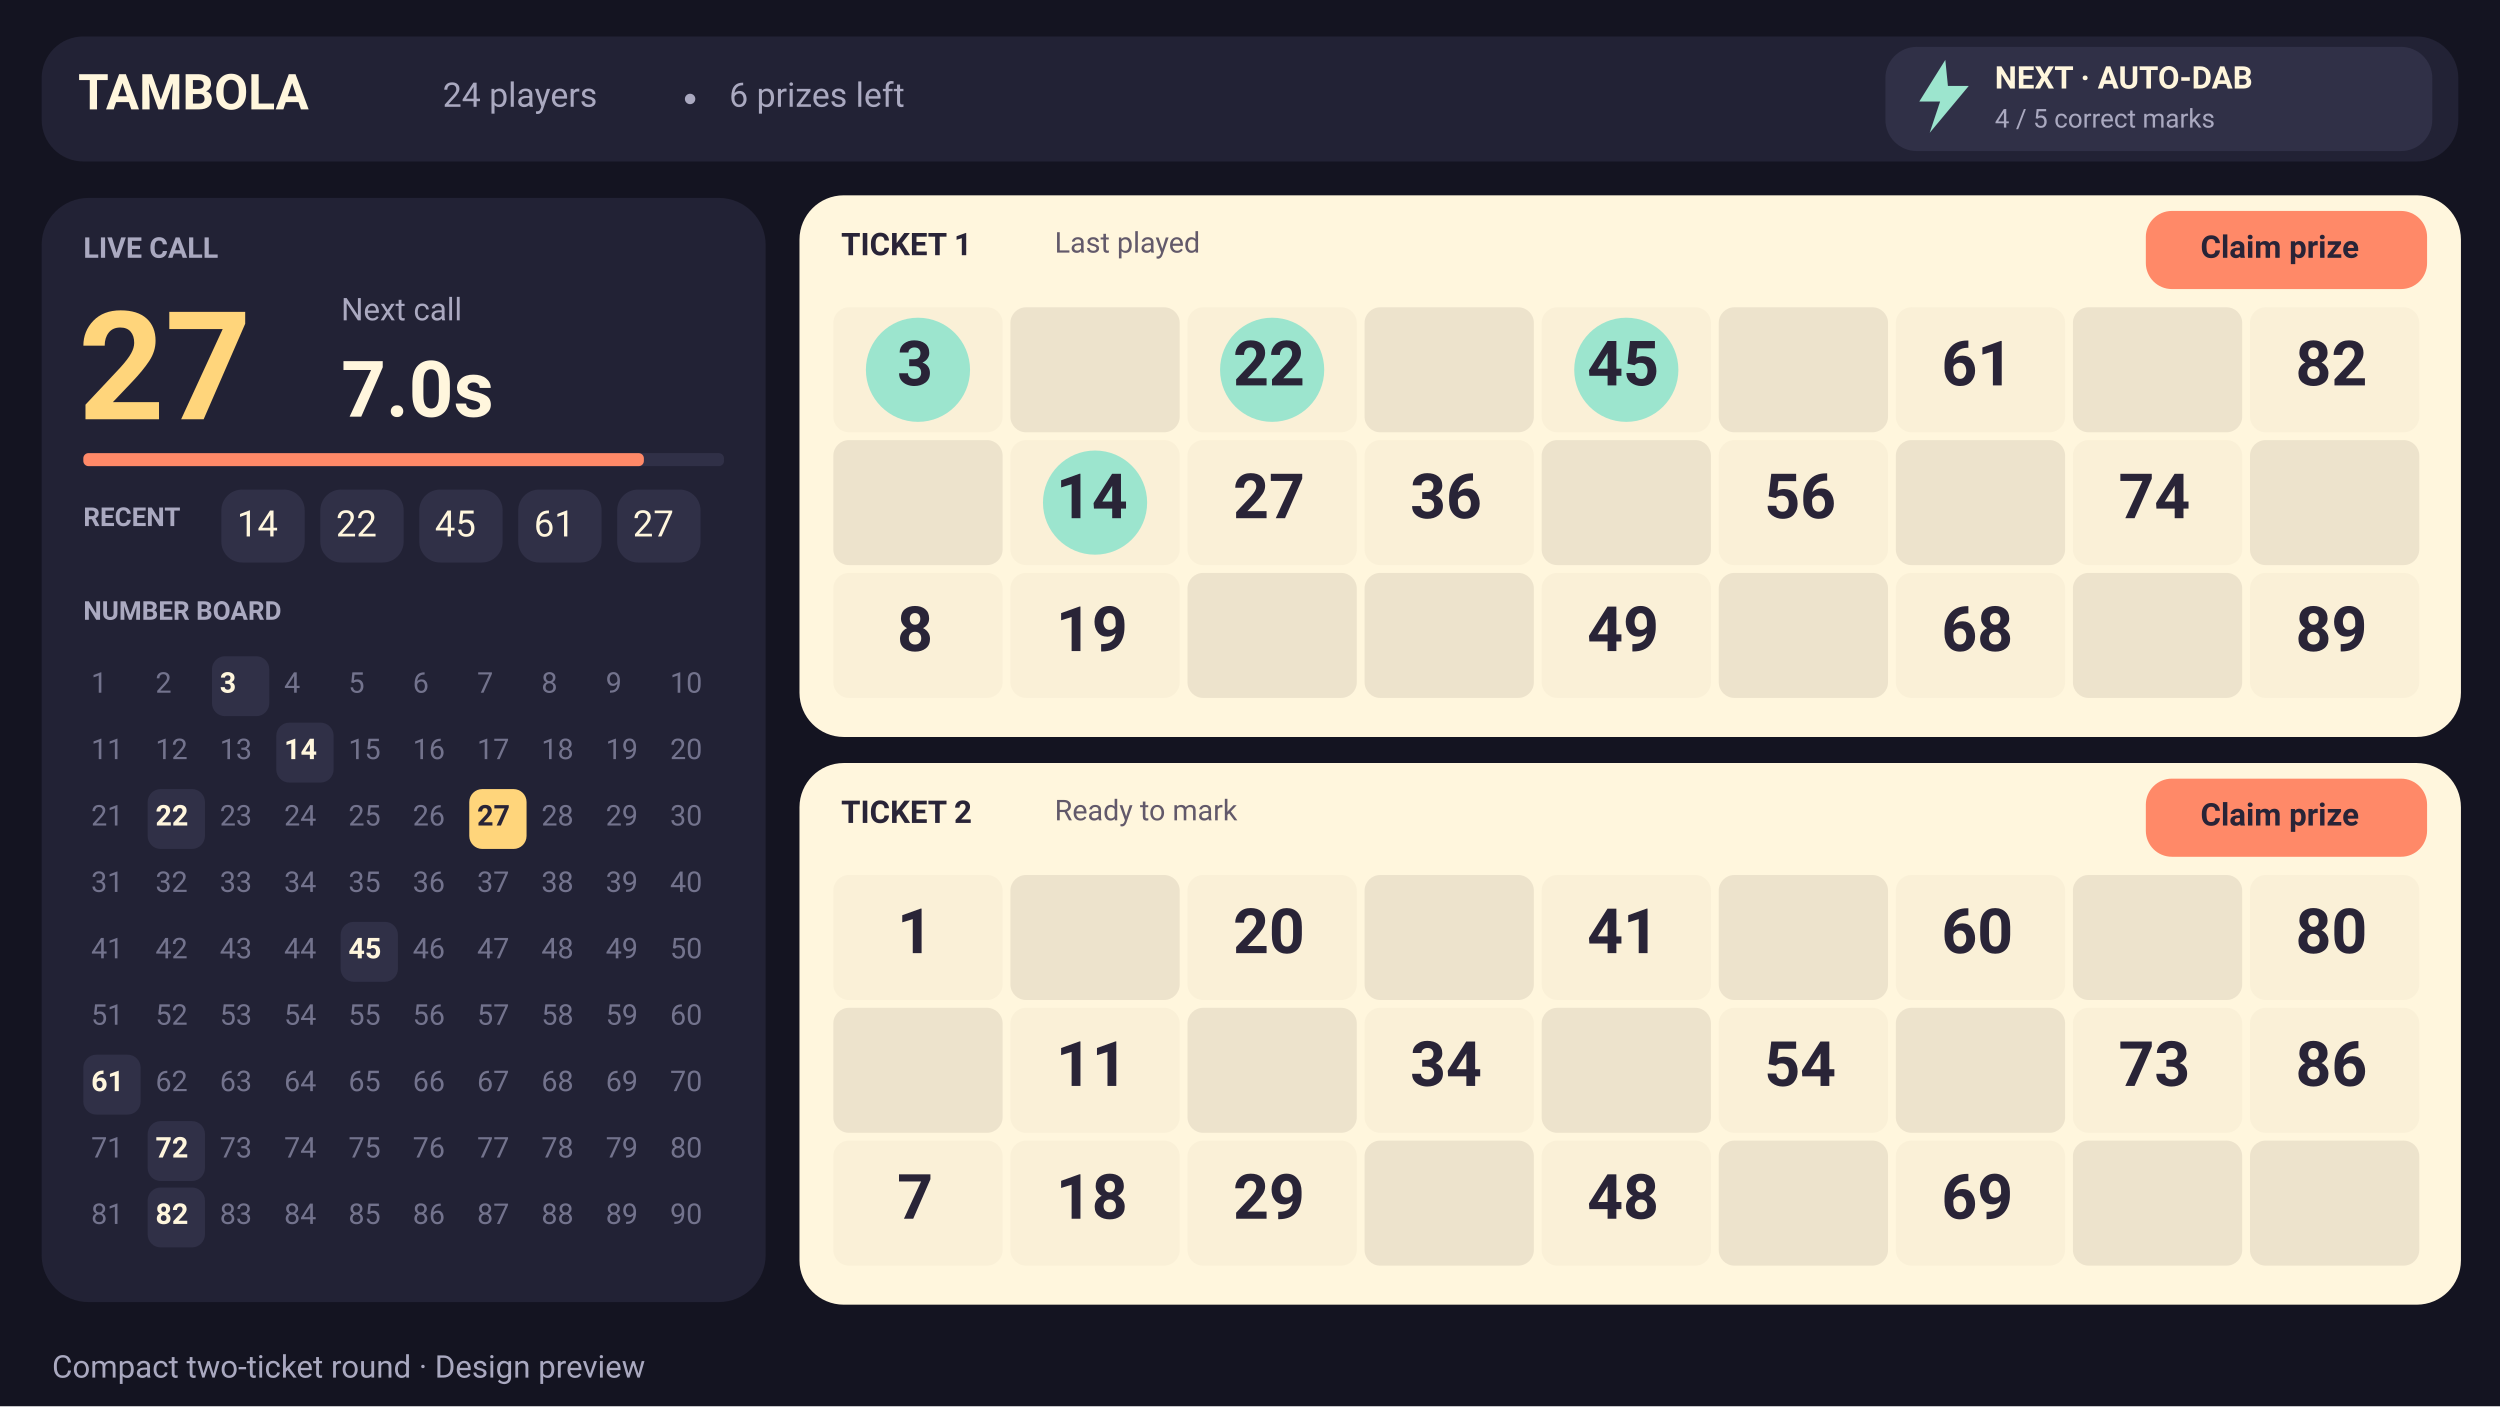
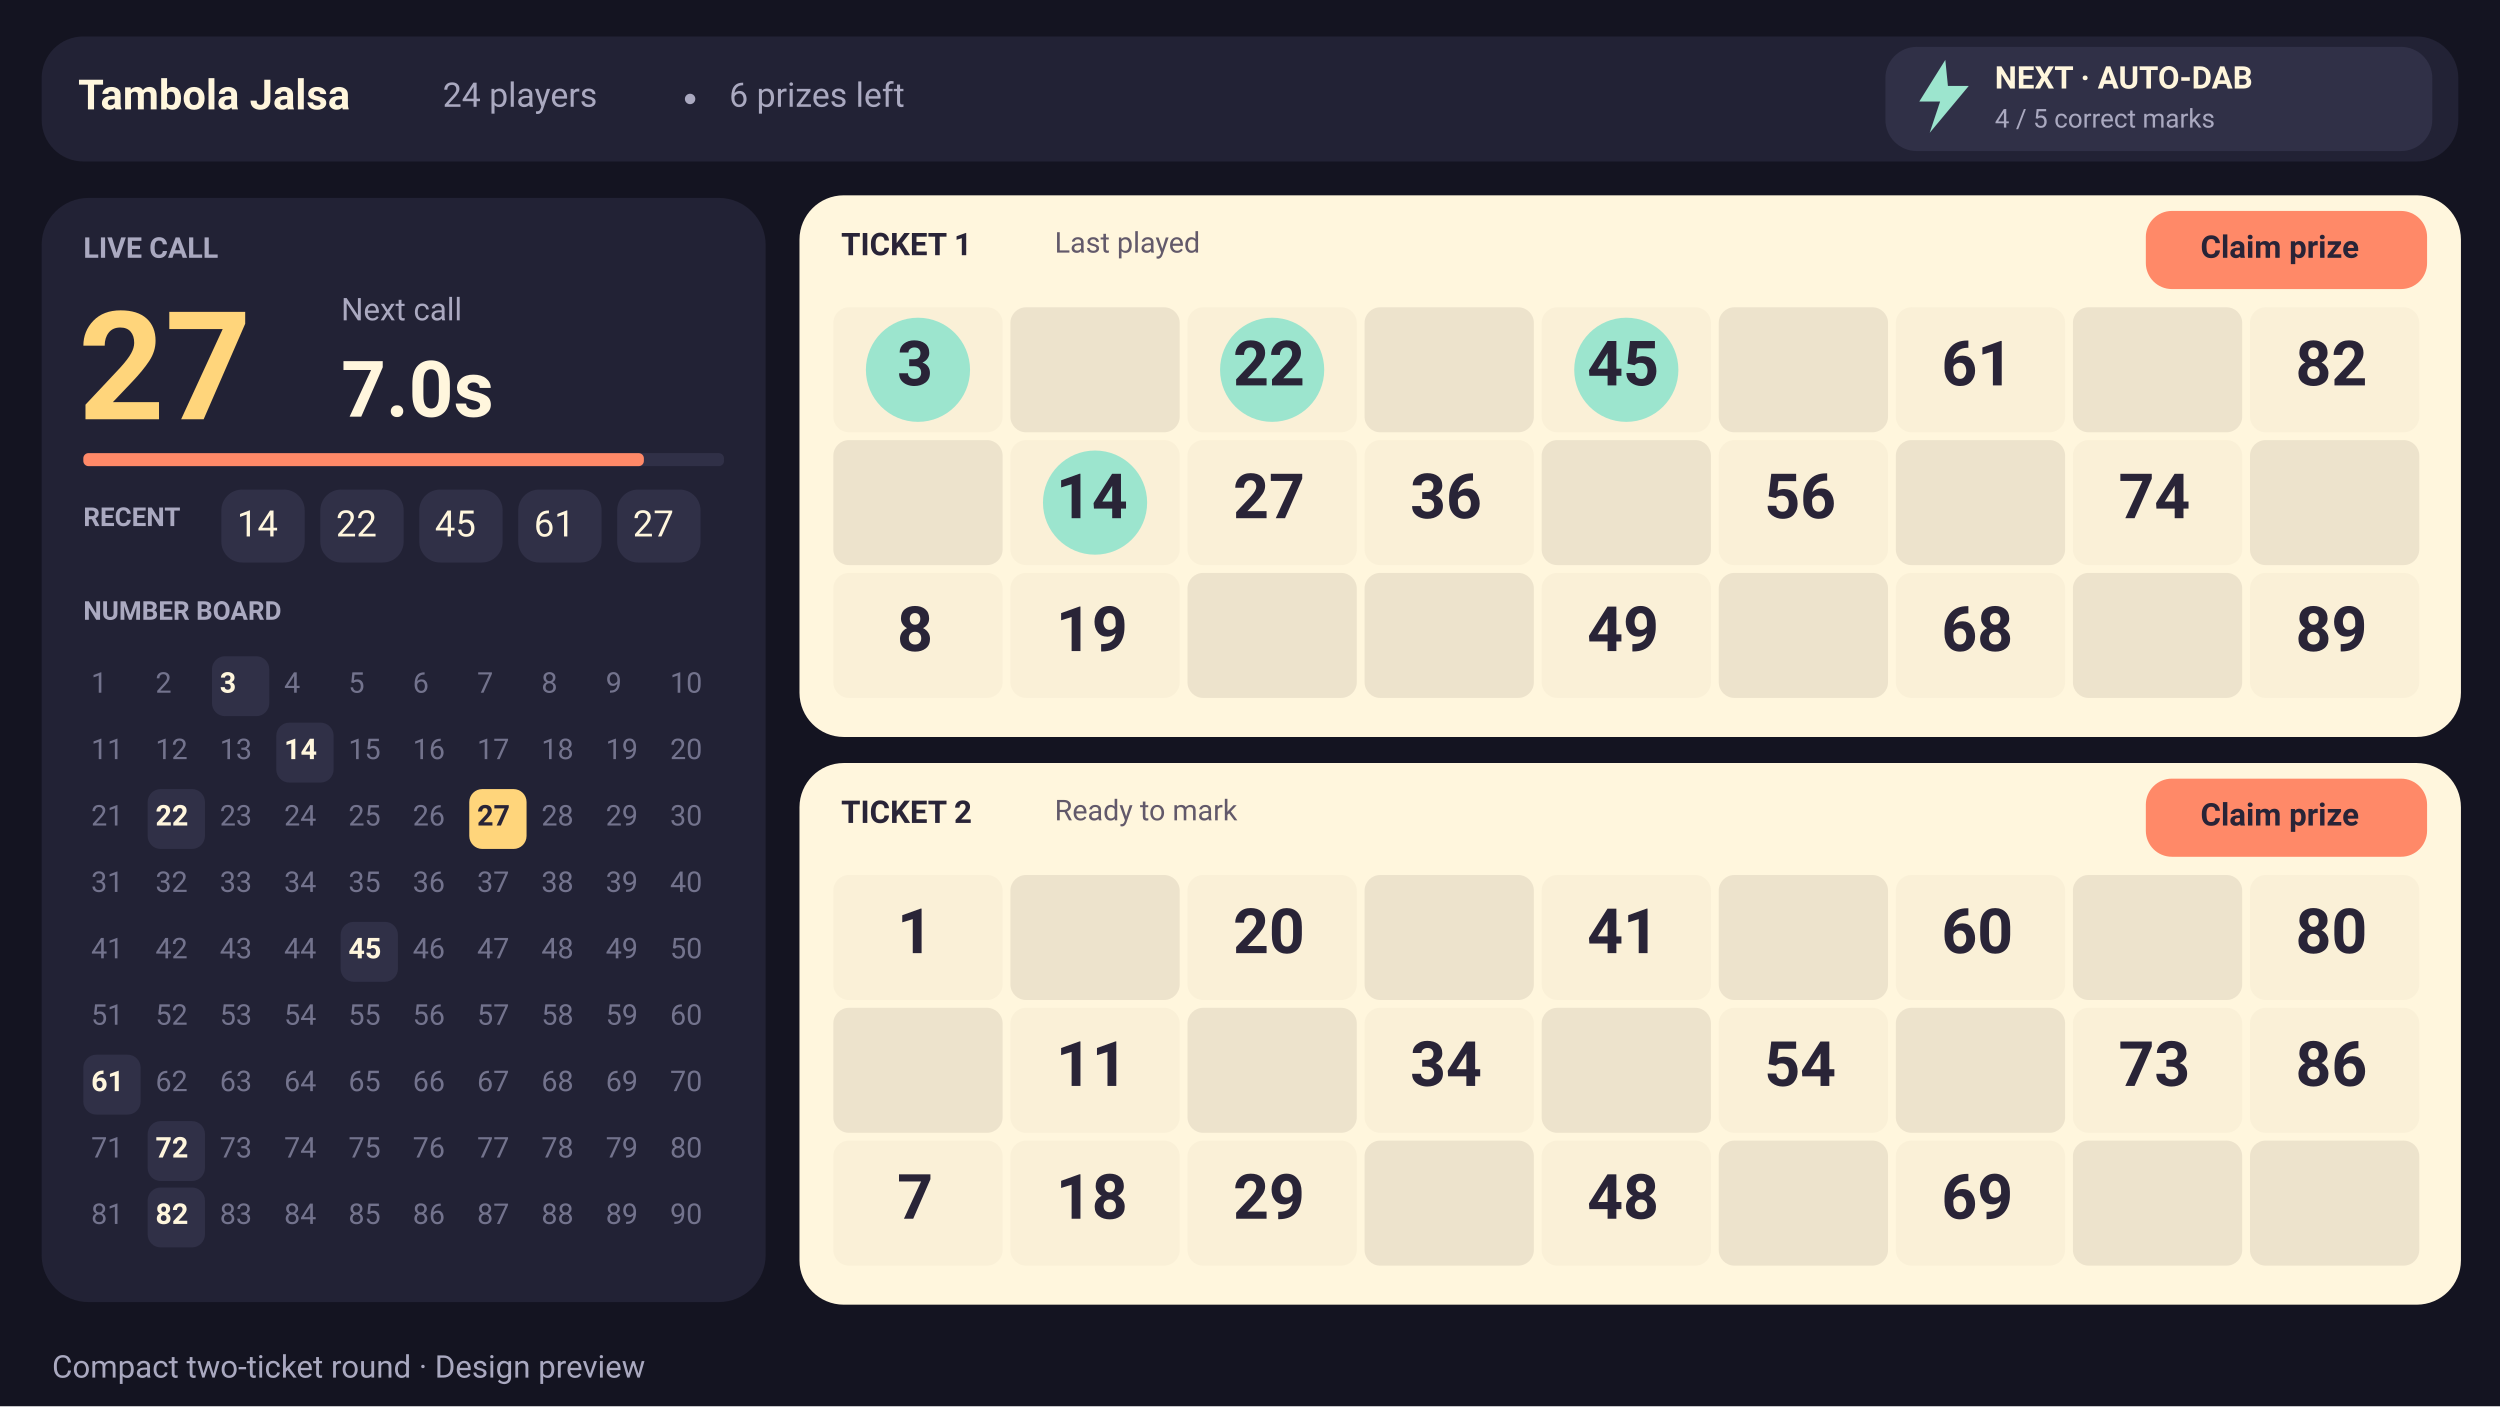
<svg xmlns="http://www.w3.org/2000/svg" width="960" height="540" viewBox="0 0 960 540">
  <rect width="960" height="540" fill="#141421" />
  <rect x="16" y="14" width="928" height="48" rx="16" fill="#222235" />
-   <text x="30" y="42" font-family="Segoe UI,Roboto,sans-serif" font-size="19" font-weight="700" fill="#FFF6DD">TAMBOLA</text>
+   <text x="30" y="42" font-family="Segoe UI,Roboto,sans-serif" font-size="16" font-weight="700" fill="#FFF6DD">Tambola Jalsa</text>
  <text x="170" y="41" font-family="Segoe UI,Roboto,sans-serif" font-size="13" font-weight="400" fill="#AAA9C0">24 players</text>
  <circle cx="265" cy="38" r="2" fill="#AAA9C0" />
  <text x="280" y="41" font-family="Segoe UI,Roboto,sans-serif" font-size="13" font-weight="400" fill="#AAA9C0">6 prizes left</text>
  <rect x="724" y="18" width="210" height="40" rx="12" fill="#303047" />
  <polygon points="747,23 737,39 745,39 741,51 756,33 748,33" fill="#9CE5CE" />
  <text x="766" y="34" font-family="Segoe UI,Roboto,sans-serif" font-size="12" font-weight="700" fill="#FFF6DD">NEXT · AUTO-DAB</text>
  <text x="766" y="49" font-family="Segoe UI,Roboto,sans-serif" font-size="10" font-weight="400" fill="#AAA9C0">4 / 5 correct marks</text>
  <rect x="16" y="76" width="278" height="424" rx="18" fill="#222235" />
  <text x="32" y="99" font-family="Segoe UI,Roboto,sans-serif" font-size="11" font-weight="700" fill="#AAA9C0">LIVE CALL</text>
  <text x="30" y="161" font-family="Segoe UI,Roboto,sans-serif" font-size="58" font-weight="700" fill="#FFD57B">27</text>
  <text x="131" y="123" font-family="Segoe UI,Roboto,sans-serif" font-size="12" font-weight="400" fill="#AAA9C0">Next call</text>
  <text x="131" y="160" font-family="Segoe UI,Roboto,sans-serif" font-size="30" font-weight="700" fill="#FFF6DD">7.0s</text>
  <rect x="32" y="174" width="246" height="5" rx="2" fill="#303047" />
  <rect x="32" y="174" width="215.25" height="5" rx="2" fill="#FF8968" />
  <text x="32" y="202" font-family="Segoe UI,Roboto,sans-serif" font-size="10" font-weight="700" fill="#AAA9C0">RECENT</text>
  <rect x="85" y="188" width="32" height="28" rx="8" fill="#303047" />
  <text x="91" y="206" font-family="Segoe UI,Roboto,sans-serif" font-size="14" font-weight="400" fill="#FFF6DD">14</text>
  <rect x="123" y="188" width="32" height="28" rx="8" fill="#303047" />
  <text x="129" y="206" font-family="Segoe UI,Roboto,sans-serif" font-size="14" font-weight="400" fill="#FFF6DD">22</text>
  <rect x="161" y="188" width="32" height="28" rx="8" fill="#303047" />
  <text x="167" y="206" font-family="Segoe UI,Roboto,sans-serif" font-size="14" font-weight="400" fill="#FFF6DD">45</text>
  <rect x="199" y="188" width="32" height="28" rx="8" fill="#303047" />
  <text x="205" y="206" font-family="Segoe UI,Roboto,sans-serif" font-size="14" font-weight="400" fill="#FFF6DD">61</text>
  <rect x="237" y="188" width="32" height="28" rx="8" fill="#303047" />
  <text x="243" y="206" font-family="Segoe UI,Roboto,sans-serif" font-size="14" font-weight="400" fill="#FFF6DD">27</text>
  <text x="32" y="238" font-family="Segoe UI,Roboto,sans-serif" font-size="10" font-weight="700" fill="#AAA9C0">NUMBER BOARD</text>
  <text x="35.0" y="266.0" font-family="Segoe UI,Roboto,sans-serif" font-size="11" font-weight="400" fill="#73738D">1</text>
  <text x="59.7" y="266.0" font-family="Segoe UI,Roboto,sans-serif" font-size="11" font-weight="400" fill="#73738D">2</text>
  <rect x="81.4" y="252.0" width="22" height="23" rx="5" fill="#303047" />
  <text x="84.4" y="266.0" font-family="Segoe UI,Roboto,sans-serif" font-size="11" font-weight="700" fill="#FFF6DD">3</text>
  <text x="109.1" y="266.0" font-family="Segoe UI,Roboto,sans-serif" font-size="11" font-weight="400" fill="#73738D">4</text>
  <text x="133.8" y="266.0" font-family="Segoe UI,Roboto,sans-serif" font-size="11" font-weight="400" fill="#73738D">5</text>
  <text x="158.5" y="266.0" font-family="Segoe UI,Roboto,sans-serif" font-size="11" font-weight="400" fill="#73738D">6</text>
  <text x="183.2" y="266.0" font-family="Segoe UI,Roboto,sans-serif" font-size="11" font-weight="400" fill="#73738D">7</text>
  <text x="207.9" y="266.0" font-family="Segoe UI,Roboto,sans-serif" font-size="11" font-weight="400" fill="#73738D">8</text>
  <text x="232.6" y="266.0" font-family="Segoe UI,Roboto,sans-serif" font-size="11" font-weight="400" fill="#73738D">9</text>
  <text x="257.3" y="266.0" font-family="Segoe UI,Roboto,sans-serif" font-size="11" font-weight="400" fill="#73738D">10</text>
  <text x="35.0" y="291.5" font-family="Segoe UI,Roboto,sans-serif" font-size="11" font-weight="400" fill="#73738D">11</text>
  <text x="59.7" y="291.5" font-family="Segoe UI,Roboto,sans-serif" font-size="11" font-weight="400" fill="#73738D">12</text>
  <text x="84.4" y="291.5" font-family="Segoe UI,Roboto,sans-serif" font-size="11" font-weight="400" fill="#73738D">13</text>
  <rect x="106.1" y="277.5" width="22" height="23" rx="5" fill="#303047" />
  <text x="109.1" y="291.5" font-family="Segoe UI,Roboto,sans-serif" font-size="11" font-weight="700" fill="#FFF6DD">14</text>
  <text x="133.8" y="291.5" font-family="Segoe UI,Roboto,sans-serif" font-size="11" font-weight="400" fill="#73738D">15</text>
  <text x="158.5" y="291.5" font-family="Segoe UI,Roboto,sans-serif" font-size="11" font-weight="400" fill="#73738D">16</text>
  <text x="183.2" y="291.5" font-family="Segoe UI,Roboto,sans-serif" font-size="11" font-weight="400" fill="#73738D">17</text>
  <text x="207.9" y="291.5" font-family="Segoe UI,Roboto,sans-serif" font-size="11" font-weight="400" fill="#73738D">18</text>
  <text x="232.6" y="291.5" font-family="Segoe UI,Roboto,sans-serif" font-size="11" font-weight="400" fill="#73738D">19</text>
  <text x="257.3" y="291.5" font-family="Segoe UI,Roboto,sans-serif" font-size="11" font-weight="400" fill="#73738D">20</text>
  <text x="35.0" y="317.0" font-family="Segoe UI,Roboto,sans-serif" font-size="11" font-weight="400" fill="#73738D">21</text>
  <rect x="56.7" y="303.0" width="22" height="23" rx="5" fill="#303047" />
  <text x="59.7" y="317.0" font-family="Segoe UI,Roboto,sans-serif" font-size="11" font-weight="700" fill="#FFF6DD">22</text>
  <text x="84.4" y="317.0" font-family="Segoe UI,Roboto,sans-serif" font-size="11" font-weight="400" fill="#73738D">23</text>
  <text x="109.1" y="317.0" font-family="Segoe UI,Roboto,sans-serif" font-size="11" font-weight="400" fill="#73738D">24</text>
  <text x="133.8" y="317.0" font-family="Segoe UI,Roboto,sans-serif" font-size="11" font-weight="400" fill="#73738D">25</text>
  <text x="158.5" y="317.0" font-family="Segoe UI,Roboto,sans-serif" font-size="11" font-weight="400" fill="#73738D">26</text>
  <rect x="180.2" y="303.0" width="22" height="23" rx="5" fill="#FFD57B" />
  <text x="183.2" y="317.0" font-family="Segoe UI,Roboto,sans-serif" font-size="11" font-weight="700" fill="#292437">27</text>
  <text x="207.9" y="317.0" font-family="Segoe UI,Roboto,sans-serif" font-size="11" font-weight="400" fill="#73738D">28</text>
  <text x="232.6" y="317.0" font-family="Segoe UI,Roboto,sans-serif" font-size="11" font-weight="400" fill="#73738D">29</text>
  <text x="257.3" y="317.0" font-family="Segoe UI,Roboto,sans-serif" font-size="11" font-weight="400" fill="#73738D">30</text>
  <text x="35.0" y="342.5" font-family="Segoe UI,Roboto,sans-serif" font-size="11" font-weight="400" fill="#73738D">31</text>
  <text x="59.7" y="342.5" font-family="Segoe UI,Roboto,sans-serif" font-size="11" font-weight="400" fill="#73738D">32</text>
  <text x="84.4" y="342.5" font-family="Segoe UI,Roboto,sans-serif" font-size="11" font-weight="400" fill="#73738D">33</text>
  <text x="109.1" y="342.5" font-family="Segoe UI,Roboto,sans-serif" font-size="11" font-weight="400" fill="#73738D">34</text>
  <text x="133.8" y="342.5" font-family="Segoe UI,Roboto,sans-serif" font-size="11" font-weight="400" fill="#73738D">35</text>
  <text x="158.5" y="342.5" font-family="Segoe UI,Roboto,sans-serif" font-size="11" font-weight="400" fill="#73738D">36</text>
  <text x="183.2" y="342.5" font-family="Segoe UI,Roboto,sans-serif" font-size="11" font-weight="400" fill="#73738D">37</text>
  <text x="207.9" y="342.5" font-family="Segoe UI,Roboto,sans-serif" font-size="11" font-weight="400" fill="#73738D">38</text>
  <text x="232.6" y="342.5" font-family="Segoe UI,Roboto,sans-serif" font-size="11" font-weight="400" fill="#73738D">39</text>
  <text x="257.3" y="342.5" font-family="Segoe UI,Roboto,sans-serif" font-size="11" font-weight="400" fill="#73738D">40</text>
  <text x="35.0" y="368.0" font-family="Segoe UI,Roboto,sans-serif" font-size="11" font-weight="400" fill="#73738D">41</text>
  <text x="59.7" y="368.0" font-family="Segoe UI,Roboto,sans-serif" font-size="11" font-weight="400" fill="#73738D">42</text>
  <text x="84.4" y="368.0" font-family="Segoe UI,Roboto,sans-serif" font-size="11" font-weight="400" fill="#73738D">43</text>
  <text x="109.1" y="368.0" font-family="Segoe UI,Roboto,sans-serif" font-size="11" font-weight="400" fill="#73738D">44</text>
  <rect x="130.8" y="354.0" width="22" height="23" rx="5" fill="#303047" />
  <text x="133.8" y="368.0" font-family="Segoe UI,Roboto,sans-serif" font-size="11" font-weight="700" fill="#FFF6DD">45</text>
  <text x="158.5" y="368.0" font-family="Segoe UI,Roboto,sans-serif" font-size="11" font-weight="400" fill="#73738D">46</text>
  <text x="183.2" y="368.0" font-family="Segoe UI,Roboto,sans-serif" font-size="11" font-weight="400" fill="#73738D">47</text>
  <text x="207.9" y="368.0" font-family="Segoe UI,Roboto,sans-serif" font-size="11" font-weight="400" fill="#73738D">48</text>
  <text x="232.6" y="368.0" font-family="Segoe UI,Roboto,sans-serif" font-size="11" font-weight="400" fill="#73738D">49</text>
  <text x="257.3" y="368.0" font-family="Segoe UI,Roboto,sans-serif" font-size="11" font-weight="400" fill="#73738D">50</text>
  <text x="35.0" y="393.5" font-family="Segoe UI,Roboto,sans-serif" font-size="11" font-weight="400" fill="#73738D">51</text>
  <text x="59.7" y="393.5" font-family="Segoe UI,Roboto,sans-serif" font-size="11" font-weight="400" fill="#73738D">52</text>
  <text x="84.4" y="393.5" font-family="Segoe UI,Roboto,sans-serif" font-size="11" font-weight="400" fill="#73738D">53</text>
  <text x="109.1" y="393.5" font-family="Segoe UI,Roboto,sans-serif" font-size="11" font-weight="400" fill="#73738D">54</text>
  <text x="133.8" y="393.5" font-family="Segoe UI,Roboto,sans-serif" font-size="11" font-weight="400" fill="#73738D">55</text>
  <text x="158.5" y="393.5" font-family="Segoe UI,Roboto,sans-serif" font-size="11" font-weight="400" fill="#73738D">56</text>
  <text x="183.2" y="393.5" font-family="Segoe UI,Roboto,sans-serif" font-size="11" font-weight="400" fill="#73738D">57</text>
  <text x="207.9" y="393.5" font-family="Segoe UI,Roboto,sans-serif" font-size="11" font-weight="400" fill="#73738D">58</text>
  <text x="232.6" y="393.5" font-family="Segoe UI,Roboto,sans-serif" font-size="11" font-weight="400" fill="#73738D">59</text>
  <text x="257.3" y="393.5" font-family="Segoe UI,Roboto,sans-serif" font-size="11" font-weight="400" fill="#73738D">60</text>
  <rect x="32.0" y="405.0" width="22" height="23" rx="5" fill="#303047" />
  <text x="35.0" y="419.0" font-family="Segoe UI,Roboto,sans-serif" font-size="11" font-weight="700" fill="#FFF6DD">61</text>
  <text x="59.7" y="419.0" font-family="Segoe UI,Roboto,sans-serif" font-size="11" font-weight="400" fill="#73738D">62</text>
  <text x="84.4" y="419.0" font-family="Segoe UI,Roboto,sans-serif" font-size="11" font-weight="400" fill="#73738D">63</text>
  <text x="109.1" y="419.0" font-family="Segoe UI,Roboto,sans-serif" font-size="11" font-weight="400" fill="#73738D">64</text>
  <text x="133.8" y="419.0" font-family="Segoe UI,Roboto,sans-serif" font-size="11" font-weight="400" fill="#73738D">65</text>
  <text x="158.5" y="419.0" font-family="Segoe UI,Roboto,sans-serif" font-size="11" font-weight="400" fill="#73738D">66</text>
  <text x="183.2" y="419.0" font-family="Segoe UI,Roboto,sans-serif" font-size="11" font-weight="400" fill="#73738D">67</text>
  <text x="207.9" y="419.0" font-family="Segoe UI,Roboto,sans-serif" font-size="11" font-weight="400" fill="#73738D">68</text>
  <text x="232.6" y="419.0" font-family="Segoe UI,Roboto,sans-serif" font-size="11" font-weight="400" fill="#73738D">69</text>
  <text x="257.3" y="419.0" font-family="Segoe UI,Roboto,sans-serif" font-size="11" font-weight="400" fill="#73738D">70</text>
  <text x="35.0" y="444.5" font-family="Segoe UI,Roboto,sans-serif" font-size="11" font-weight="400" fill="#73738D">71</text>
  <rect x="56.7" y="430.5" width="22" height="23" rx="5" fill="#303047" />
  <text x="59.7" y="444.5" font-family="Segoe UI,Roboto,sans-serif" font-size="11" font-weight="700" fill="#FFF6DD">72</text>
  <text x="84.4" y="444.5" font-family="Segoe UI,Roboto,sans-serif" font-size="11" font-weight="400" fill="#73738D">73</text>
  <text x="109.1" y="444.5" font-family="Segoe UI,Roboto,sans-serif" font-size="11" font-weight="400" fill="#73738D">74</text>
  <text x="133.8" y="444.5" font-family="Segoe UI,Roboto,sans-serif" font-size="11" font-weight="400" fill="#73738D">75</text>
  <text x="158.5" y="444.5" font-family="Segoe UI,Roboto,sans-serif" font-size="11" font-weight="400" fill="#73738D">76</text>
  <text x="183.2" y="444.5" font-family="Segoe UI,Roboto,sans-serif" font-size="11" font-weight="400" fill="#73738D">77</text>
  <text x="207.9" y="444.5" font-family="Segoe UI,Roboto,sans-serif" font-size="11" font-weight="400" fill="#73738D">78</text>
  <text x="232.6" y="444.5" font-family="Segoe UI,Roboto,sans-serif" font-size="11" font-weight="400" fill="#73738D">79</text>
  <text x="257.3" y="444.5" font-family="Segoe UI,Roboto,sans-serif" font-size="11" font-weight="400" fill="#73738D">80</text>
  <text x="35.0" y="470.0" font-family="Segoe UI,Roboto,sans-serif" font-size="11" font-weight="400" fill="#73738D">81</text>
  <rect x="56.7" y="456.0" width="22" height="23" rx="5" fill="#303047" />
  <text x="59.7" y="470.0" font-family="Segoe UI,Roboto,sans-serif" font-size="11" font-weight="700" fill="#FFF6DD">82</text>
  <text x="84.4" y="470.0" font-family="Segoe UI,Roboto,sans-serif" font-size="11" font-weight="400" fill="#73738D">83</text>
  <text x="109.1" y="470.0" font-family="Segoe UI,Roboto,sans-serif" font-size="11" font-weight="400" fill="#73738D">84</text>
  <text x="133.8" y="470.0" font-family="Segoe UI,Roboto,sans-serif" font-size="11" font-weight="400" fill="#73738D">85</text>
  <text x="158.5" y="470.0" font-family="Segoe UI,Roboto,sans-serif" font-size="11" font-weight="400" fill="#73738D">86</text>
  <text x="183.2" y="470.0" font-family="Segoe UI,Roboto,sans-serif" font-size="11" font-weight="400" fill="#73738D">87</text>
  <text x="207.9" y="470.0" font-family="Segoe UI,Roboto,sans-serif" font-size="11" font-weight="400" fill="#73738D">88</text>
  <text x="232.6" y="470.0" font-family="Segoe UI,Roboto,sans-serif" font-size="11" font-weight="400" fill="#73738D">89</text>
  <text x="257.3" y="470.0" font-family="Segoe UI,Roboto,sans-serif" font-size="11" font-weight="400" fill="#73738D">90</text>
  <rect x="308" y="76" width="636" height="206" rx="16" fill="#FFF6DD" stroke="#FFF6DD" stroke-width="2" />
  <text x="323" y="98" font-family="Segoe UI,Roboto,sans-serif" font-size="12" font-weight="700" fill="#292437">TICKET 1</text>
  <text x="405" y="97" font-family="Segoe UI,Roboto,sans-serif" font-size="11" font-weight="400" fill="#62596A">Last played</text>
  <rect x="824" y="81" width="108" height="30" rx="10" fill="#FF8968" />
  <text x="845" y="99" font-family="Segoe UI,Roboto,sans-serif" font-size="12" font-weight="700" fill="#292437">Claim prize</text>
  <rect x="320" y="118" width="65" height="48" rx="6" fill="#FAF0D7" />
  <circle cx="352.5" cy="142" r="20" fill="#9CE5CE" />
  <text x="344.5" y="148" font-family="Segoe UI,Roboto,sans-serif" font-size="24" font-weight="700" fill="#292437">3</text>
  <rect x="388" y="118" width="65" height="48" rx="6" fill="#EDE3CC" />
  <rect x="456" y="118" width="65" height="48" rx="6" fill="#FAF0D7" />
  <circle cx="488.5" cy="142" r="20" fill="#9CE5CE" />
  <text x="473.5" y="148" font-family="Segoe UI,Roboto,sans-serif" font-size="24" font-weight="700" fill="#292437">22</text>
  <rect x="524" y="118" width="65" height="48" rx="6" fill="#EDE3CC" />
  <rect x="592" y="118" width="65" height="48" rx="6" fill="#FAF0D7" />
  <circle cx="624.5" cy="142" r="20" fill="#9CE5CE" />
  <text x="609.5" y="148" font-family="Segoe UI,Roboto,sans-serif" font-size="24" font-weight="700" fill="#292437">45</text>
  <rect x="660" y="118" width="65" height="48" rx="6" fill="#EDE3CC" />
  <rect x="728" y="118" width="65" height="48" rx="6" fill="#FAF0D7" />
  <text x="745.5" y="148" font-family="Segoe UI,Roboto,sans-serif" font-size="24" font-weight="700" fill="#292437">61</text>
  <rect x="796" y="118" width="65" height="48" rx="6" fill="#EDE3CC" />
  <rect x="864" y="118" width="65" height="48" rx="6" fill="#FAF0D7" />
  <text x="881.5" y="148" font-family="Segoe UI,Roboto,sans-serif" font-size="24" font-weight="700" fill="#292437">82</text>
  <rect x="320" y="169" width="65" height="48" rx="6" fill="#EDE3CC" />
  <rect x="388" y="169" width="65" height="48" rx="6" fill="#FAF0D7" />
  <circle cx="420.5" cy="193" r="20" fill="#9CE5CE" />
  <text x="405.5" y="199" font-family="Segoe UI,Roboto,sans-serif" font-size="24" font-weight="700" fill="#292437">14</text>
  <rect x="456" y="169" width="65" height="48" rx="6" fill="#FAF0D7" />
  <text x="473.5" y="199" font-family="Segoe UI,Roboto,sans-serif" font-size="24" font-weight="700" fill="#292437">27</text>
  <rect x="524" y="169" width="65" height="48" rx="6" fill="#FAF0D7" />
  <text x="541.5" y="199" font-family="Segoe UI,Roboto,sans-serif" font-size="24" font-weight="700" fill="#292437">36</text>
  <rect x="592" y="169" width="65" height="48" rx="6" fill="#EDE3CC" />
  <rect x="660" y="169" width="65" height="48" rx="6" fill="#FAF0D7" />
  <text x="677.5" y="199" font-family="Segoe UI,Roboto,sans-serif" font-size="24" font-weight="700" fill="#292437">56</text>
  <rect x="728" y="169" width="65" height="48" rx="6" fill="#EDE3CC" />
  <rect x="796" y="169" width="65" height="48" rx="6" fill="#FAF0D7" />
  <text x="813.5" y="199" font-family="Segoe UI,Roboto,sans-serif" font-size="24" font-weight="700" fill="#292437">74</text>
  <rect x="864" y="169" width="65" height="48" rx="6" fill="#EDE3CC" />
  <rect x="320" y="220" width="65" height="48" rx="6" fill="#FAF0D7" />
  <text x="344.5" y="250" font-family="Segoe UI,Roboto,sans-serif" font-size="24" font-weight="700" fill="#292437">8</text>
  <rect x="388" y="220" width="65" height="48" rx="6" fill="#FAF0D7" />
  <text x="405.5" y="250" font-family="Segoe UI,Roboto,sans-serif" font-size="24" font-weight="700" fill="#292437">19</text>
  <rect x="456" y="220" width="65" height="48" rx="6" fill="#EDE3CC" />
  <rect x="524" y="220" width="65" height="48" rx="6" fill="#EDE3CC" />
  <rect x="592" y="220" width="65" height="48" rx="6" fill="#FAF0D7" />
  <text x="609.5" y="250" font-family="Segoe UI,Roboto,sans-serif" font-size="24" font-weight="700" fill="#292437">49</text>
  <rect x="660" y="220" width="65" height="48" rx="6" fill="#EDE3CC" />
  <rect x="728" y="220" width="65" height="48" rx="6" fill="#FAF0D7" />
  <text x="745.5" y="250" font-family="Segoe UI,Roboto,sans-serif" font-size="24" font-weight="700" fill="#292437">68</text>
  <rect x="796" y="220" width="65" height="48" rx="6" fill="#EDE3CC" />
  <rect x="864" y="220" width="65" height="48" rx="6" fill="#FAF0D7" />
  <text x="881.5" y="250" font-family="Segoe UI,Roboto,sans-serif" font-size="24" font-weight="700" fill="#292437">89</text>
  <rect x="308" y="294" width="636" height="206" rx="16" fill="#FFF6DD" stroke="#FFF6DD" stroke-width="2" />
  <text x="323" y="316" font-family="Segoe UI,Roboto,sans-serif" font-size="12" font-weight="700" fill="#292437">TICKET 2</text>
  <text x="405" y="315" font-family="Segoe UI,Roboto,sans-serif" font-size="11" font-weight="400" fill="#62596A">Ready to mark</text>
  <rect x="824" y="299" width="108" height="30" rx="10" fill="#FF8968" />
  <text x="845" y="317" font-family="Segoe UI,Roboto,sans-serif" font-size="12" font-weight="700" fill="#292437">Claim prize</text>
  <rect x="320" y="336" width="65" height="48" rx="6" fill="#FAF0D7" />
  <text x="344.5" y="366" font-family="Segoe UI,Roboto,sans-serif" font-size="24" font-weight="700" fill="#292437">1</text>
  <rect x="388" y="336" width="65" height="48" rx="6" fill="#EDE3CC" />
  <rect x="456" y="336" width="65" height="48" rx="6" fill="#FAF0D7" />
  <text x="473.5" y="366" font-family="Segoe UI,Roboto,sans-serif" font-size="24" font-weight="700" fill="#292437">20</text>
  <rect x="524" y="336" width="65" height="48" rx="6" fill="#EDE3CC" />
  <rect x="592" y="336" width="65" height="48" rx="6" fill="#FAF0D7" />
  <text x="609.5" y="366" font-family="Segoe UI,Roboto,sans-serif" font-size="24" font-weight="700" fill="#292437">41</text>
  <rect x="660" y="336" width="65" height="48" rx="6" fill="#EDE3CC" />
  <rect x="728" y="336" width="65" height="48" rx="6" fill="#FAF0D7" />
  <text x="745.5" y="366" font-family="Segoe UI,Roboto,sans-serif" font-size="24" font-weight="700" fill="#292437">60</text>
  <rect x="796" y="336" width="65" height="48" rx="6" fill="#EDE3CC" />
  <rect x="864" y="336" width="65" height="48" rx="6" fill="#FAF0D7" />
  <text x="881.5" y="366" font-family="Segoe UI,Roboto,sans-serif" font-size="24" font-weight="700" fill="#292437">80</text>
  <rect x="320" y="387" width="65" height="48" rx="6" fill="#EDE3CC" />
  <rect x="388" y="387" width="65" height="48" rx="6" fill="#FAF0D7" />
  <text x="405.5" y="417" font-family="Segoe UI,Roboto,sans-serif" font-size="24" font-weight="700" fill="#292437">11</text>
  <rect x="456" y="387" width="65" height="48" rx="6" fill="#EDE3CC" />
  <rect x="524" y="387" width="65" height="48" rx="6" fill="#FAF0D7" />
  <text x="541.5" y="417" font-family="Segoe UI,Roboto,sans-serif" font-size="24" font-weight="700" fill="#292437">34</text>
  <rect x="592" y="387" width="65" height="48" rx="6" fill="#EDE3CC" />
  <rect x="660" y="387" width="65" height="48" rx="6" fill="#FAF0D7" />
  <text x="677.5" y="417" font-family="Segoe UI,Roboto,sans-serif" font-size="24" font-weight="700" fill="#292437">54</text>
  <rect x="728" y="387" width="65" height="48" rx="6" fill="#EDE3CC" />
  <rect x="796" y="387" width="65" height="48" rx="6" fill="#FAF0D7" />
  <text x="813.5" y="417" font-family="Segoe UI,Roboto,sans-serif" font-size="24" font-weight="700" fill="#292437">73</text>
  <rect x="864" y="387" width="65" height="48" rx="6" fill="#FAF0D7" />
  <text x="881.5" y="417" font-family="Segoe UI,Roboto,sans-serif" font-size="24" font-weight="700" fill="#292437">86</text>
  <rect x="320" y="438" width="65" height="48" rx="6" fill="#FAF0D7" />
  <text x="344.5" y="468" font-family="Segoe UI,Roboto,sans-serif" font-size="24" font-weight="700" fill="#292437">7</text>
  <rect x="388" y="438" width="65" height="48" rx="6" fill="#FAF0D7" />
  <text x="405.5" y="468" font-family="Segoe UI,Roboto,sans-serif" font-size="24" font-weight="700" fill="#292437">18</text>
  <rect x="456" y="438" width="65" height="48" rx="6" fill="#FAF0D7" />
  <text x="473.5" y="468" font-family="Segoe UI,Roboto,sans-serif" font-size="24" font-weight="700" fill="#292437">29</text>
  <rect x="524" y="438" width="65" height="48" rx="6" fill="#EDE3CC" />
  <rect x="592" y="438" width="65" height="48" rx="6" fill="#FAF0D7" />
  <text x="609.5" y="468" font-family="Segoe UI,Roboto,sans-serif" font-size="24" font-weight="700" fill="#292437">48</text>
  <rect x="660" y="438" width="65" height="48" rx="6" fill="#EDE3CC" />
  <rect x="728" y="438" width="65" height="48" rx="6" fill="#FAF0D7" />
  <text x="745.5" y="468" font-family="Segoe UI,Roboto,sans-serif" font-size="24" font-weight="700" fill="#292437">69</text>
  <rect x="796" y="438" width="65" height="48" rx="6" fill="#EDE3CC" />
  <rect x="864" y="438" width="65" height="48" rx="6" fill="#EDE3CC" />
  <text x="20" y="529" font-family="Segoe UI,Roboto,sans-serif" font-size="12" font-weight="400" fill="#AAA9C0">Compact two-ticket round · Design preview</text>
</svg>
